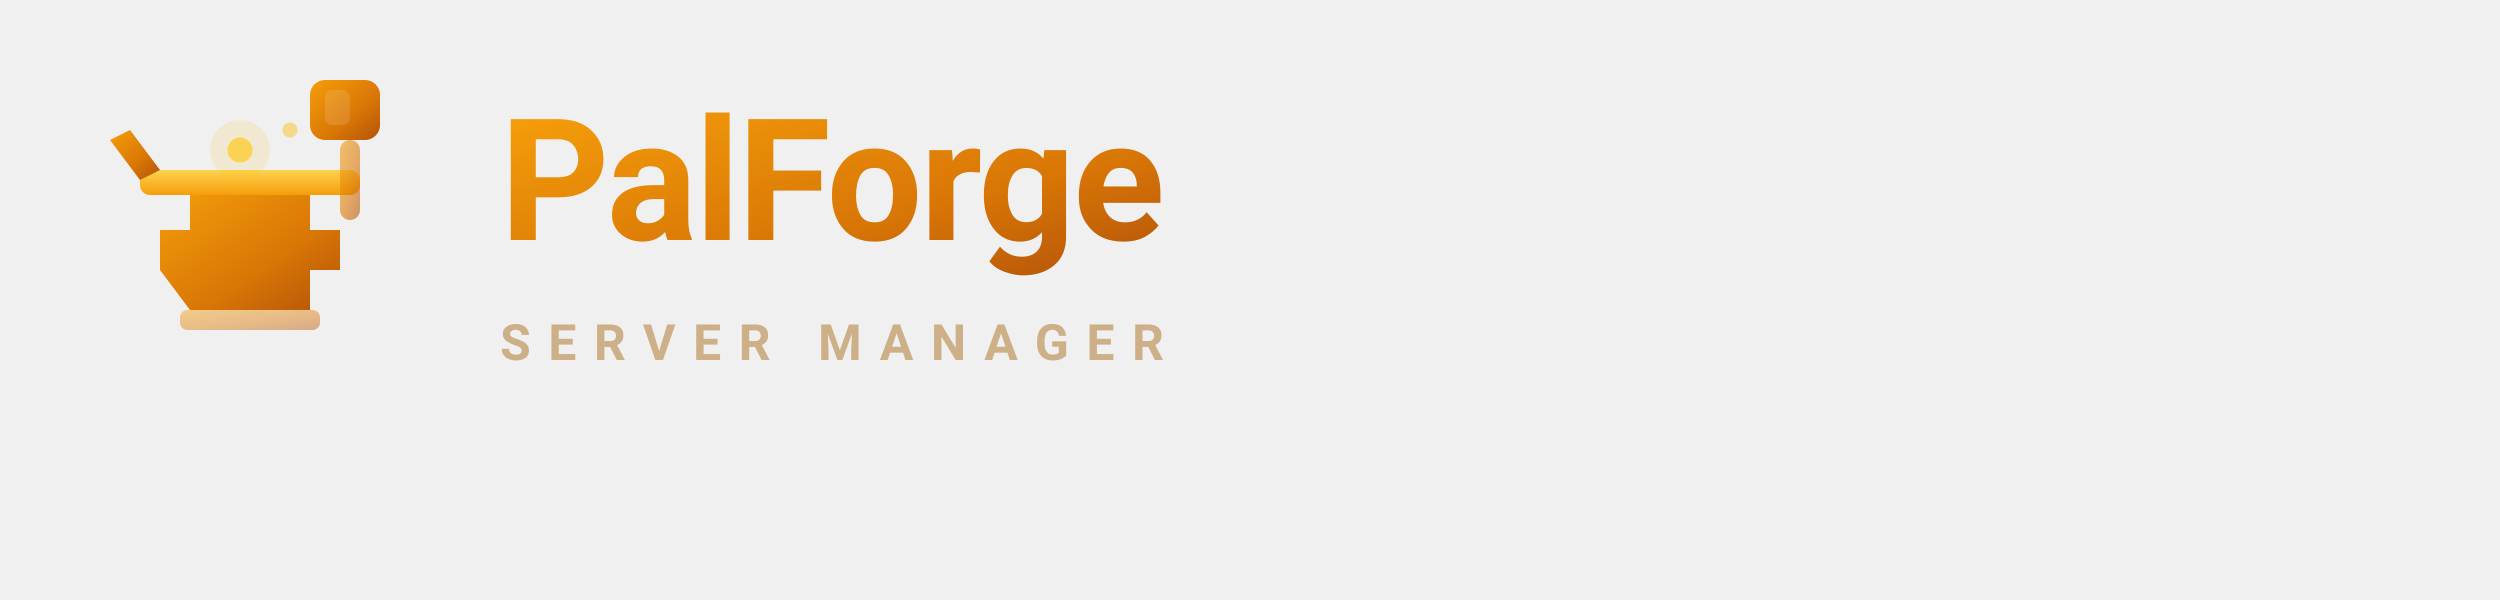
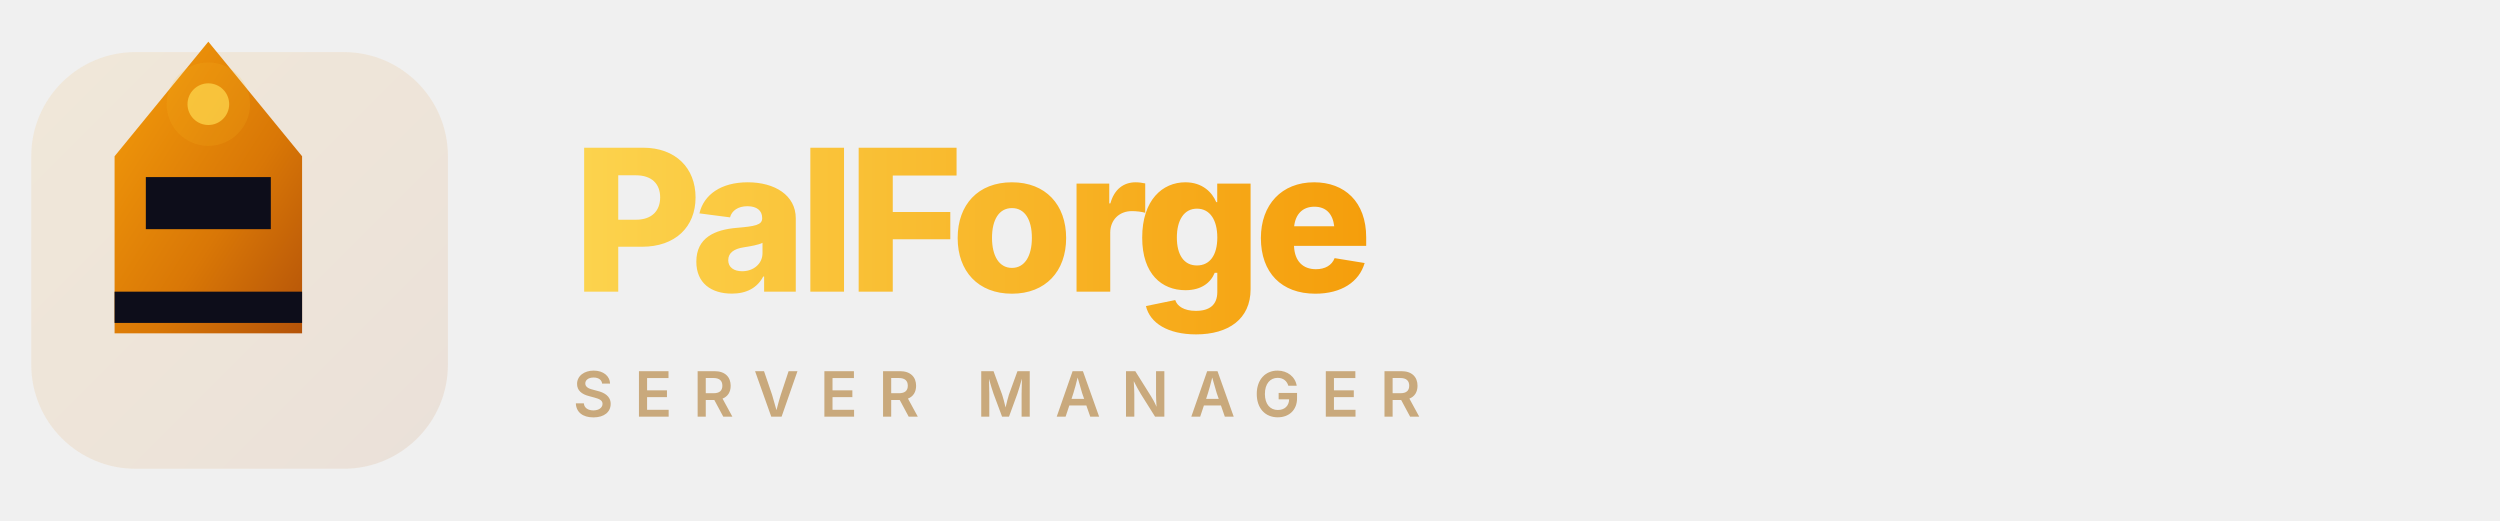
- <svg xmlns="http://www.w3.org/2000/svg" viewBox="0 0 500 120" fill="none">
+ <svg xmlns="http://www.w3.org/2000/svg" viewBox="0 0 480 100" fill="none">
  <defs>
-     <linearGradient id="g" x1="0%" y1="0%" x2="100%" y2="100%">
+     <linearGradient id="a" x1="0%" y1="0%" x2="100%" y2="100%">
      <stop offset="0%" stop-color="#f59e0b" />
      <stop offset="60%" stop-color="#d97706" />
      <stop offset="100%" stop-color="#b45309" />
    </linearGradient>
-     <linearGradient id="gl" x1="0%" y1="0%" x2="0%" y2="100%">
+     <linearGradient id="b" x1="0%" y1="0%" x2="100%" y2="0%">
      <stop offset="0%" stop-color="#fcd34d" />
      <stop offset="100%" stop-color="#f59e0b" />
    </linearGradient>
  </defs>
-   <g transform="translate(16, 14)">
-     <path d="M16 40 L16 32 L22 32 L22 24 L46 24 L46 32 L52 32 L52 40 L46 40 L46 48 L22 48 L16 40 Z" fill="url(#g)" />
-     <rect x="12" y="20" width="44" height="5" rx="2" fill="url(#gl)" />
-     <path d="M12 22 L6 14 L10 12 L16 20 Z" fill="url(#g)" />
-     <rect x="20" y="48" width="28" height="4" rx="1.5" fill="url(#g)" opacity="0.45" />
-     <rect x="46" y="2" width="14" height="12" rx="3" fill="url(#g)" />
-     <rect x="49" y="4" width="5" height="7" rx="1.5" fill="#fff" opacity="0.12" />
-     <rect x="52" y="14" width="4" height="16" rx="2" fill="url(#g)" opacity="0.6" />
-     <circle cx="32" cy="16" r="2.5" fill="#fcd34d" opacity="0.9" />
-     <circle cx="32" cy="16" r="6" fill="#fbbf24" opacity="0.15" />
-     <circle cx="42" cy="12" r="1.5" fill="#fbbf24" opacity="0.5" />
-   </g>
-   <text x="100" y="48" font-family="system-ui, -apple-system, 'Segoe UI', Roboto, Helvetica, Arial, sans-serif" font-size="34" font-weight="700" fill="url(#g)" letter-spacing="-0.5">PalForge</text>
-   <text x="100" y="72" font-family="system-ui, -apple-system, 'Segoe UI', Roboto, Helvetica, Arial, sans-serif" font-size="10" font-weight="600" fill="#a16207" opacity="0.45" letter-spacing="3.5">SERVER MANAGER</text>
-   <line x1="100" y1="58" x2="460" y2="58" stroke="url(#g)" stroke-width="0.5" opacity="0.12" />
+   <rect x="6" y="10" width="80" height="80" rx="20" fill="url(#a)" opacity="0.1" />
+   <path d="M22 64V30l18-22 18 22v34H22z" fill="url(#a)" />
+   <path d="M22 62h36v-6H22zM28 44h24v-10H28z" fill="#0d0d1a" />
+   <circle cx="40" cy="20" r="4" fill="#fcd34d" opacity="0.8" />
+   <circle cx="40" cy="20" r="8" fill="#fbbf24" opacity="0.15" />
+   <text x="110" y="56" font-family="system-ui,-apple-system,'Segoe UI',sans-serif" font-size="38" font-weight="800" fill="url(#b)" letter-spacing="-1.5">PalForge</text>
+   <text x="110" y="80" font-family="system-ui,-apple-system,'Segoe UI',sans-serif" font-size="12" font-weight="600" fill="#a16207" opacity="0.5" letter-spacing="4">SERVER MANAGER</text>
+   <line x1="110" y1="66" x2="440" y2="66" stroke="url(#a)" stroke-width="0.5" opacity="0.12" />
</svg>
